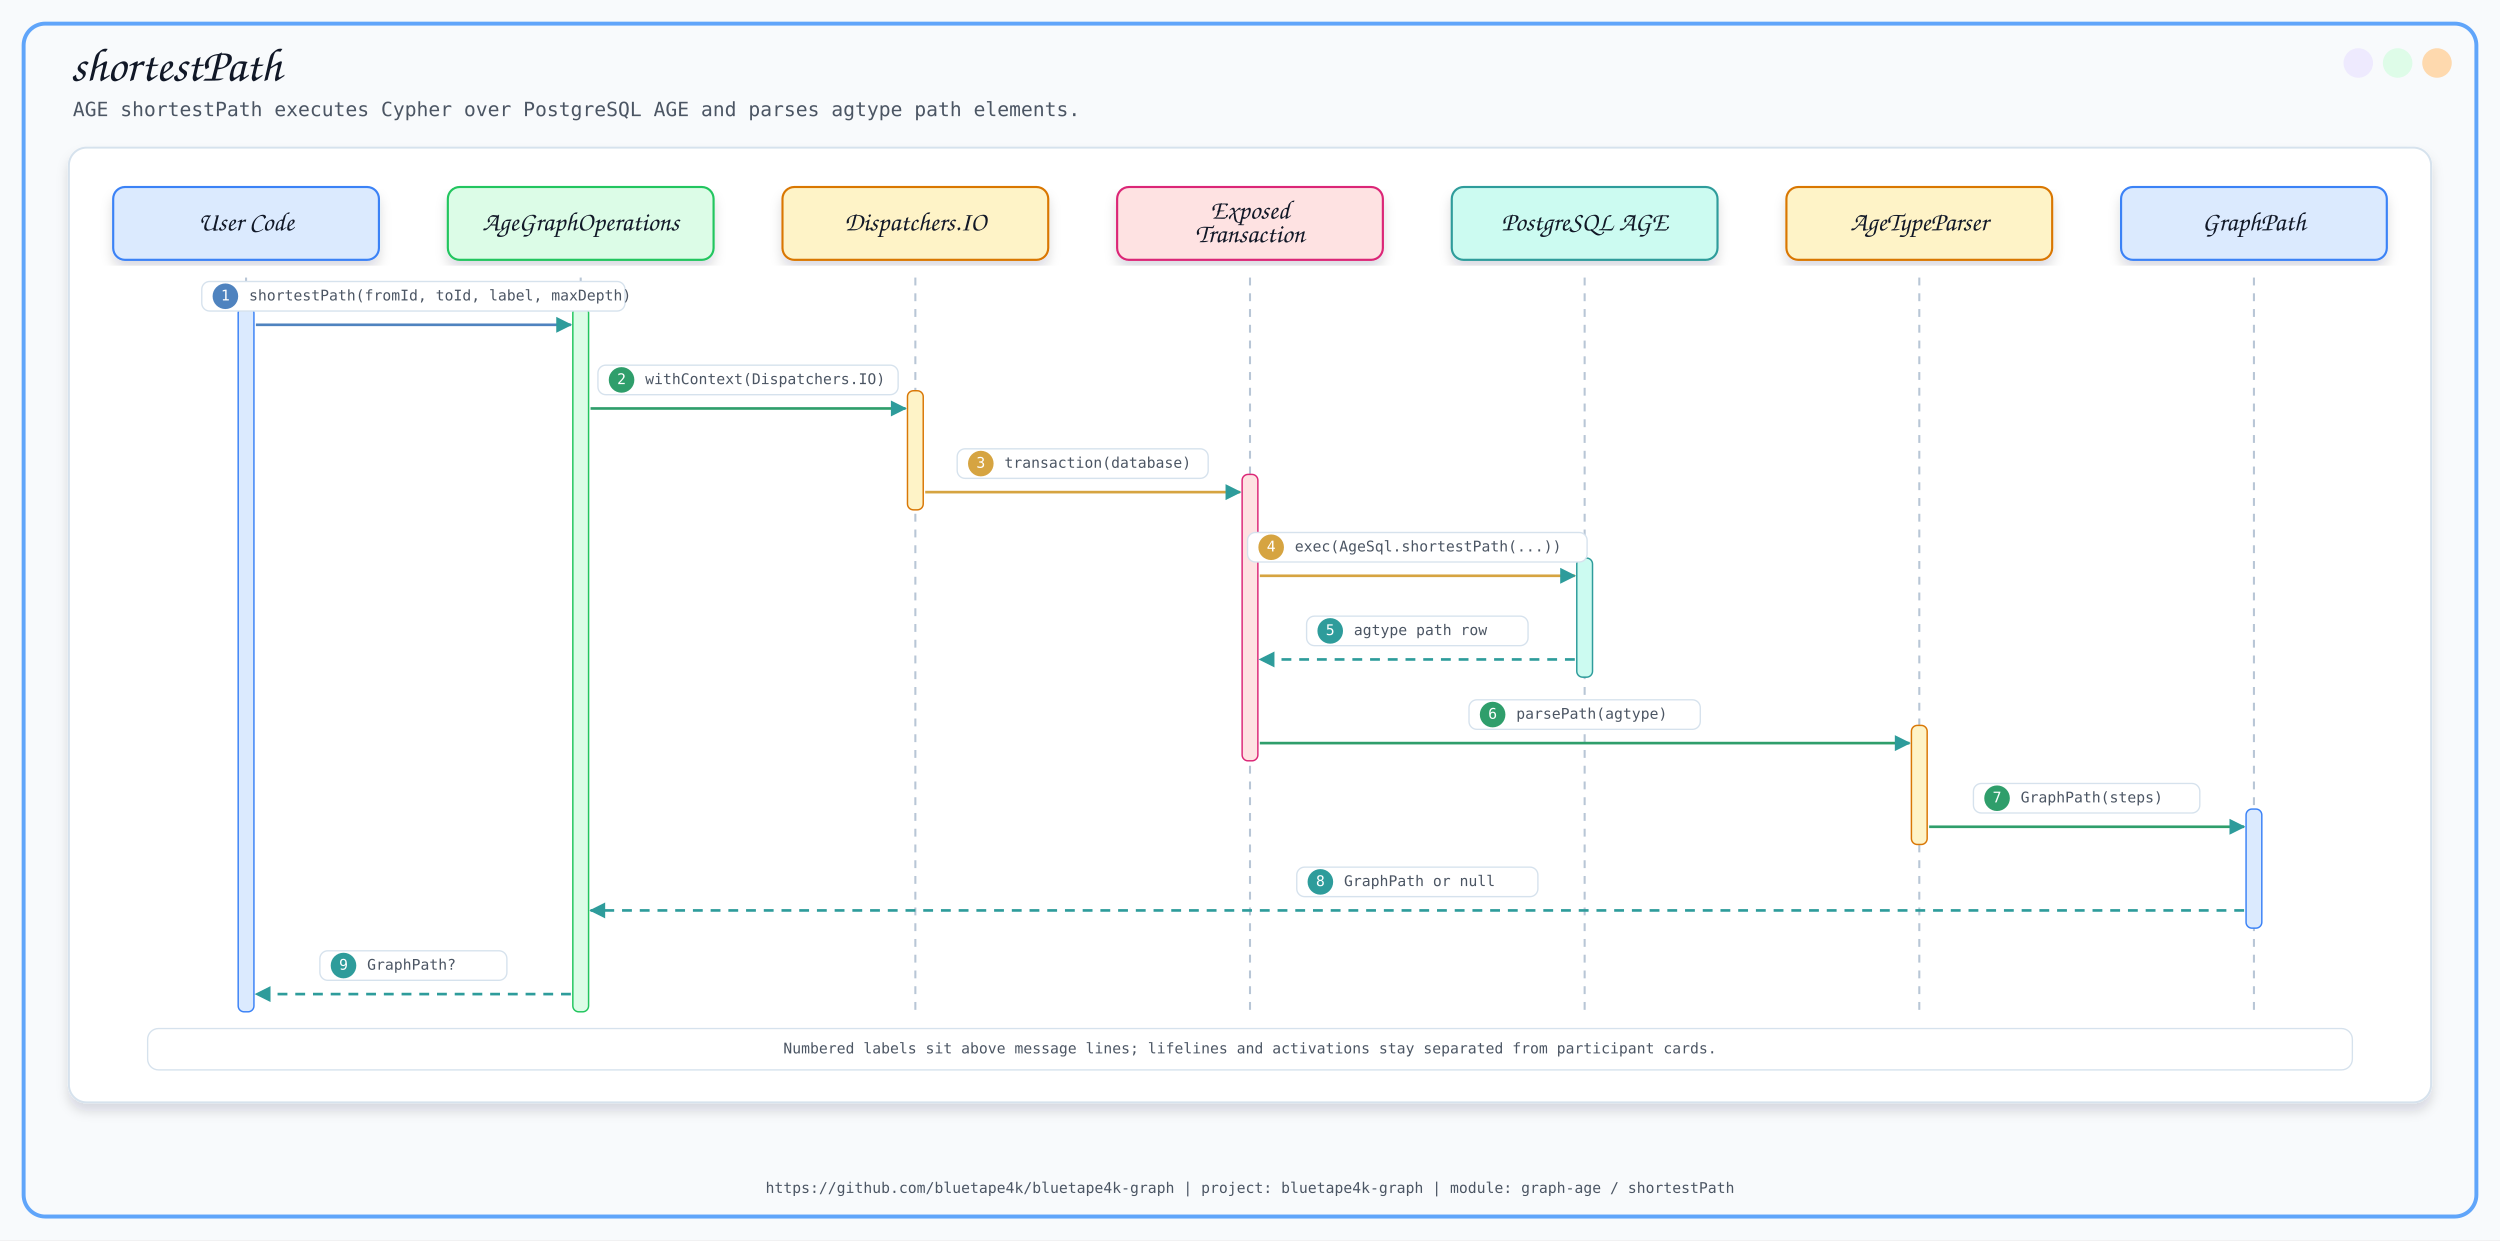
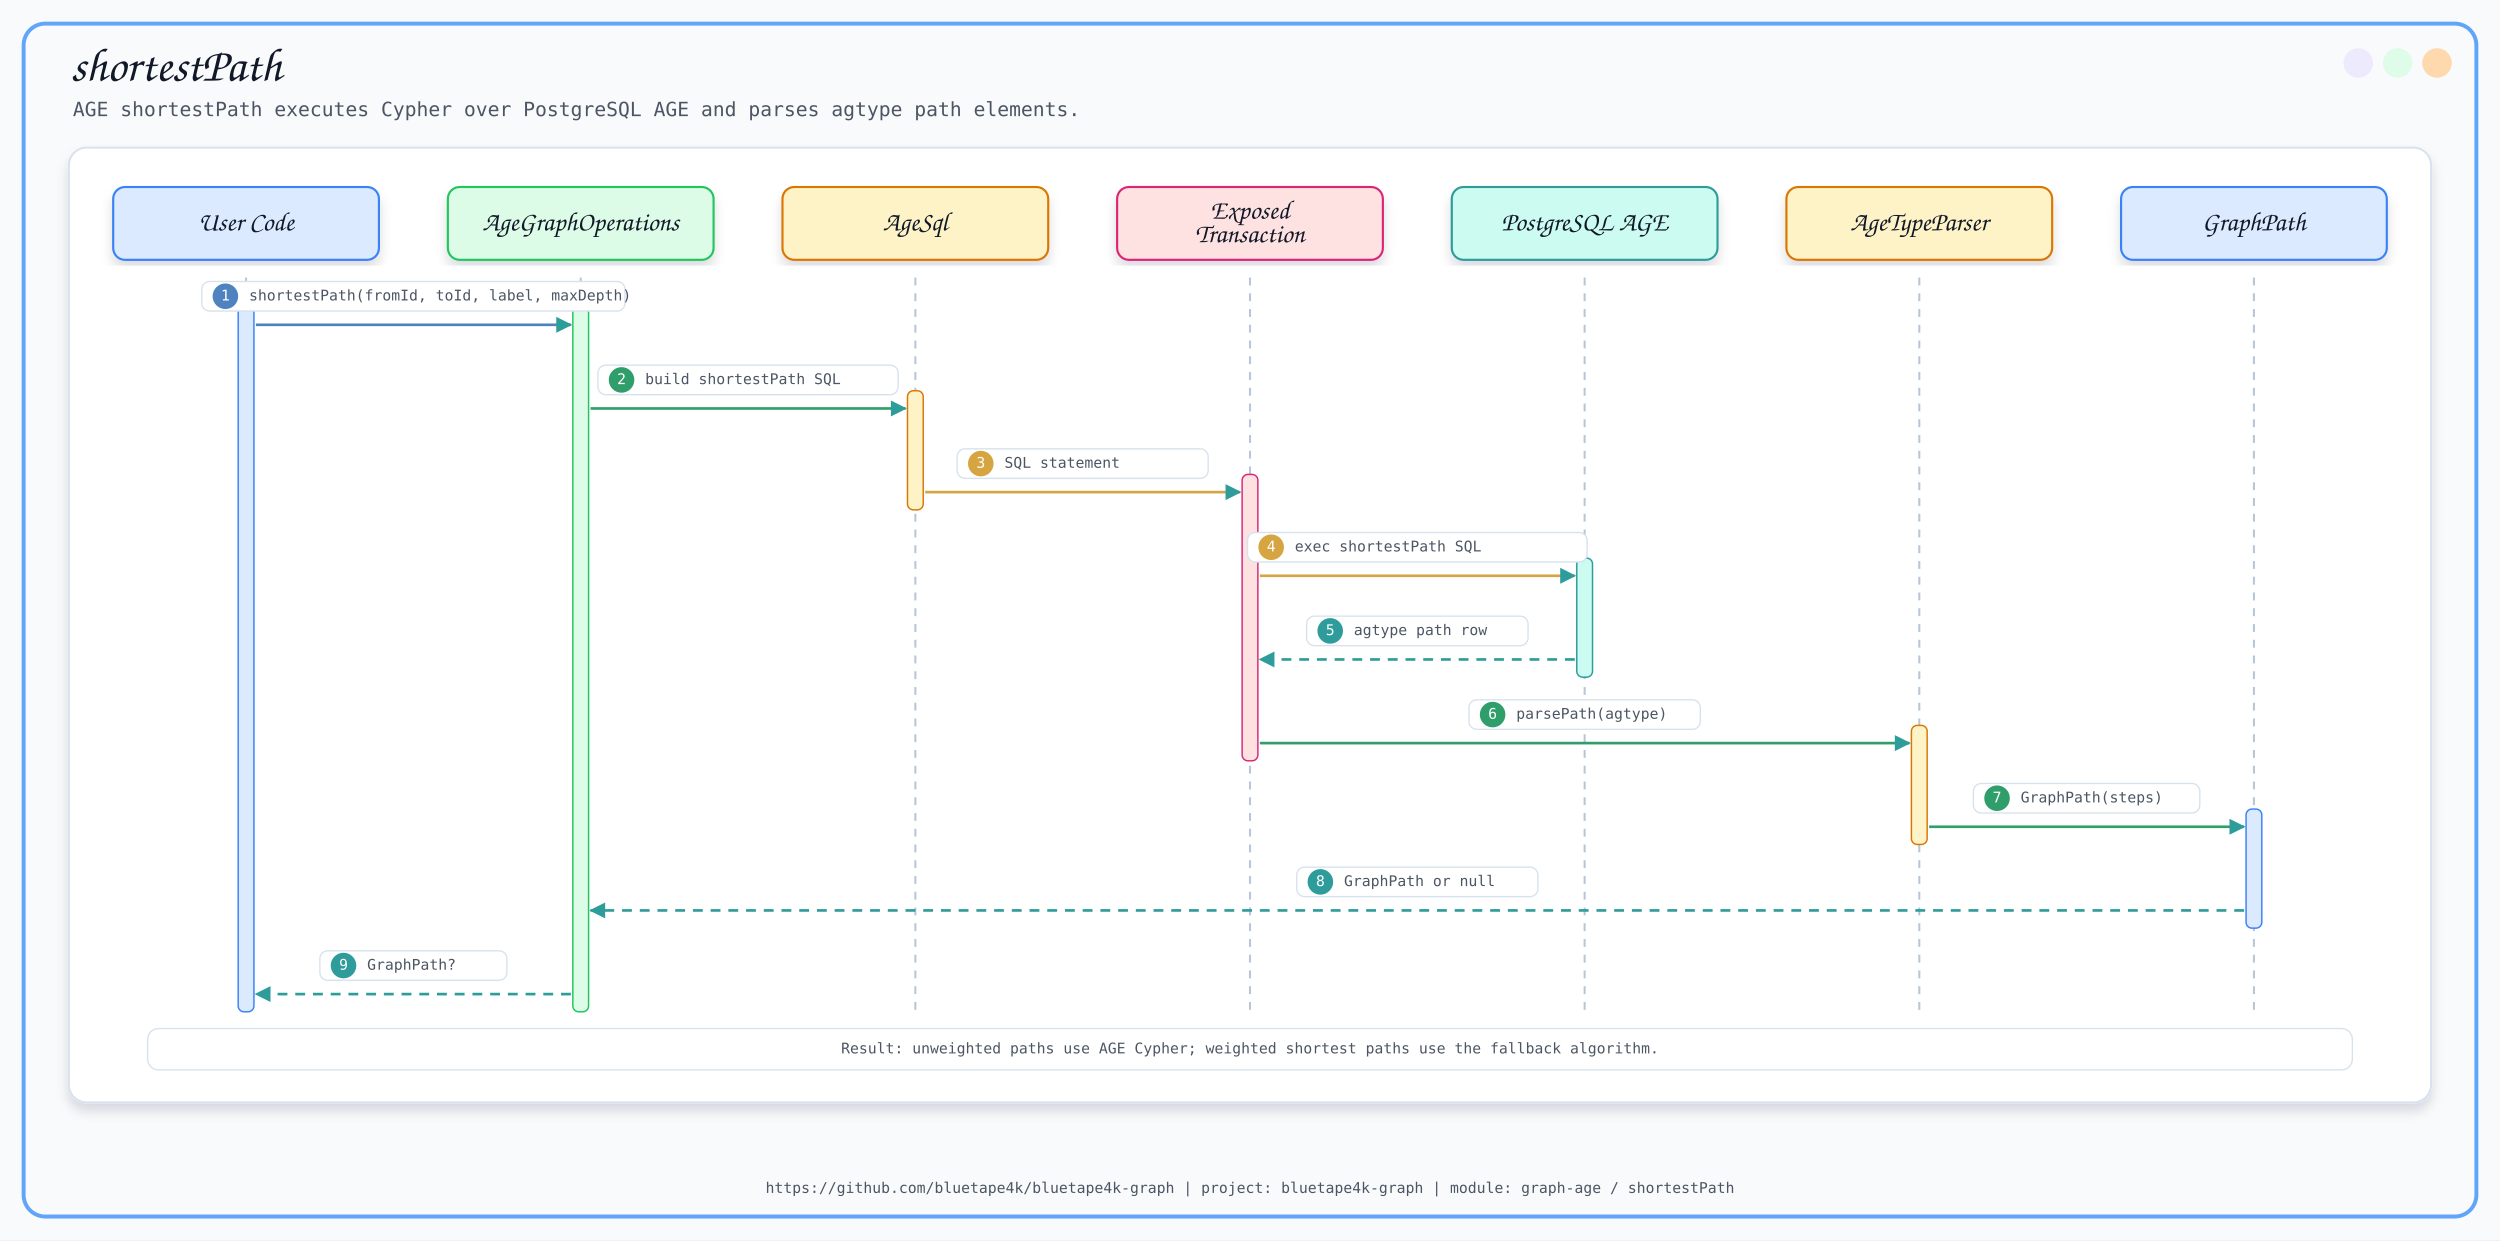
<svg xmlns="http://www.w3.org/2000/svg" width="2540" height="1260" viewBox="0 0 2540 1260">
  <defs>
    <filter id="softShadow" x="-8%" y="-8%" width="116%" height="116%">
      <feDropShadow dx="0" dy="8" stdDeviation="6" flood-color="#0F172A" flood-opacity="0.14" />
    </filter>
    <marker id="arrow" viewBox="0 0 10 10" refX="9" refY="5" markerWidth="8" markerHeight="8" orient="auto-start-reverse">
      <path d="M 0 0 L 10 5 L 0 10 z" fill="#2563EB" />
    </marker>
  </defs>
  <style>
      .title { font-family: 'Architects Daughter', cursive; font-size: 48px; fill: #111827; }
      .subtitle { font-family: 'Comic Mono', monospace; font-size: 20px; fill: #4B5563; }
      .label { font-family: 'Architects Daughter', cursive; font-size: 27px; fill: #111827; }
      .small { font-family: 'Comic Mono', monospace; font-size: 18px; fill: #374151; }
      .tiny { font-family: 'Comic Mono', monospace; font-size: 15px; fill: #4B5563; }
      .card { filter: url(#softShadow); }
      .line { stroke: #2563EB; stroke-width: 3; fill: none; marker-end: url(#arrow); }
      .thin { stroke: #60A5FA; stroke-width: 2; fill: none; marker-end: url(#arrow); }
      .dash { stroke: #64748B; stroke-width: 2; stroke-dasharray: 8 8; fill: none; marker-end: url(#arrow); }
    </style>
  <defs>
    <marker id="seqArrow" markerWidth="6" markerHeight="6" refX="5.5" refY="3" orient="auto" markerUnits="strokeWidth">
      <path d="M 0 0 L 6 3 L 0 6 z" fill="#2E9C9B" />
    </marker>
  </defs>
  <rect x="0" y="0" width="2540" height="1260" fill="#F8FAFC" />
  <rect x="24" y="24" width="2492" height="1212" rx="22" fill="none" stroke="#60A5FA" stroke-width="4" />
  <circle cx="2476" cy="64" r="15" fill="#FED7AA" opacity="0.95" />
  <circle cx="2436" cy="64" r="15" fill="#DCFCE7" opacity="0.95" />
  <circle cx="2396" cy="64" r="15" fill="#EDE9FE" opacity="0.95" />
  <text x="72" y="82" class="title">shortestPath</text>
  <text x="74" y="118" class="subtitle">AGE shortestPath executes Cypher over PostgreSQL AGE and parses agtype path elements.</text>
  <text x="1270.0" y="1212" text-anchor="middle" class="tiny">https://github.com/bluetape4k/bluetape4k-graph | project: bluetape4k-graph | module: graph-age / shortestPath</text>
  <rect x="70" y="150" width="2400" height="970" rx="18" fill="#FFFFFF" stroke="#D6E2ED" stroke-width="2" filter="url(#softShadow)" />
  <rect x="115.0" y="190" width="270" height="74" rx="12" fill="#DBEAFE" stroke="#3B82F6" stroke-width="2.2" filter="url(#softShadow)" />
  <text x="250.0" y="227.0" text-anchor="middle" dominant-baseline="middle" class="label">User Code</text>
  <line x1="250.0" y1="282" x2="250.0" y2="1028" stroke="#B8C6D6" stroke-width="2.1" stroke-dasharray="8 8" />
  <rect x="455.0" y="190" width="270" height="74" rx="12" fill="#DCFCE7" stroke="#22C55E" stroke-width="2.2" filter="url(#softShadow)" />
  <text x="590.0" y="227.0" text-anchor="middle" dominant-baseline="middle" class="label">AgeGraphOperations</text>
  <line x1="590.0" y1="282" x2="590.0" y2="1028" stroke="#B8C6D6" stroke-width="2.1" stroke-dasharray="8 8" />
  <rect x="795.0" y="190" width="270" height="74" rx="12" fill="#FEF3C7" stroke="#D97706" stroke-width="2.2" filter="url(#softShadow)" />
-   <text x="930.0" y="227.0" text-anchor="middle" dominant-baseline="middle" class="label">Dispatchers.IO</text>
+   <text x="930.0" y="227.0" text-anchor="middle" dominant-baseline="middle" class="label">AgeSql</text>
  <line x1="930.0" y1="282" x2="930.0" y2="1028" stroke="#B8C6D6" stroke-width="2.1" stroke-dasharray="8 8" />
  <rect x="1135.0" y="190" width="270" height="74" rx="12" fill="#FEE2E2" stroke="#DB2777" stroke-width="2.2" filter="url(#softShadow)" />
  <text x="1270.0" y="215.0" text-anchor="middle" dominant-baseline="middle" class="label">Exposed</text>
  <text x="1270.0" y="239.0" text-anchor="middle" dominant-baseline="middle" class="label">Transaction</text>
  <line x1="1270.0" y1="282" x2="1270.0" y2="1028" stroke="#B8C6D6" stroke-width="2.1" stroke-dasharray="8 8" />
  <rect x="1475.0" y="190" width="270" height="74" rx="12" fill="#CCFBF1" stroke="#2E9C9B" stroke-width="2.2" filter="url(#softShadow)" />
  <text x="1610.0" y="227.0" text-anchor="middle" dominant-baseline="middle" class="label">PostgreSQL AGE</text>
  <line x1="1610.0" y1="282" x2="1610.0" y2="1028" stroke="#B8C6D6" stroke-width="2.1" stroke-dasharray="8 8" />
  <rect x="1815.0" y="190" width="270" height="74" rx="12" fill="#FEF3C7" stroke="#D97706" stroke-width="2.2" filter="url(#softShadow)" />
  <text x="1950.0" y="227.0" text-anchor="middle" dominant-baseline="middle" class="label">AgeTypeParser</text>
  <line x1="1950.0" y1="282" x2="1950.0" y2="1028" stroke="#B8C6D6" stroke-width="2.1" stroke-dasharray="8 8" />
  <rect x="2155.0" y="190" width="270" height="74" rx="12" fill="#DBEAFE" stroke="#3B82F6" stroke-width="2.2" filter="url(#softShadow)" />
  <text x="2290.0" y="227.0" text-anchor="middle" dominant-baseline="middle" class="label">GraphPath</text>
  <line x1="2290.0" y1="282" x2="2290.0" y2="1028" stroke="#B8C6D6" stroke-width="2.1" stroke-dasharray="8 8" />
  <rect x="242.0" y="312" width="16" height="716" rx="6" fill="#DBEAFE" stroke="#3B82F6" stroke-width="1.5" />
  <rect x="582.0" y="312" width="16" height="716" rx="6" fill="#DCFCE7" stroke="#22C55E" stroke-width="1.5" />
  <rect x="922.0" y="397" width="16" height="121" rx="6" fill="#FEF3C7" stroke="#D97706" stroke-width="1.5" />
  <rect x="1262.0" y="482" width="16" height="291" rx="6" fill="#FEE2E2" stroke="#DB2777" stroke-width="1.5" />
  <rect x="1602.0" y="567" width="16" height="121" rx="6" fill="#CCFBF1" stroke="#2E9C9B" stroke-width="1.5" />
  <rect x="1942.0" y="737" width="16" height="121" rx="6" fill="#FEF3C7" stroke="#D97706" stroke-width="1.5" />
  <rect x="2282.0" y="822" width="16" height="121" rx="6" fill="#DBEAFE" stroke="#3B82F6" stroke-width="1.5" />
  <line x1="260.0" y1="330" x2="580.0" y2="330" stroke="#4F83BF" stroke-width="2.7" marker-end="url(#seqArrow)" />
  <rect x="205.0" y="286" width="430" height="30" rx="8" fill="#FFFFFF" stroke="#D6E2ED" stroke-width="1.4" />
  <circle cx="229.0" cy="301" r="13" fill="#4F83BF" />
  <text x="229.0" y="301" text-anchor="middle" dominant-baseline="middle" class="tiny" style="fill:#FFFFFF">1</text>
  <text x="253.0" y="301" dominant-baseline="middle" class="tiny">shortestPath(fromId, toId, label, maxDepth)</text>
  <line x1="600.0" y1="415" x2="920.0" y2="415" stroke="#2F9E6B" stroke-width="2.7" marker-end="url(#seqArrow)" />
  <rect x="607.5" y="371" width="305" height="30" rx="8" fill="#FFFFFF" stroke="#D6E2ED" stroke-width="1.4" />
  <circle cx="631.5" cy="386" r="13" fill="#2F9E6B" />
  <text x="631.5" y="386" text-anchor="middle" dominant-baseline="middle" class="tiny" style="fill:#FFFFFF">2</text>
-   <text x="655.5" y="386" dominant-baseline="middle" class="tiny">withContext(Dispatchers.IO)</text>
+   <text x="655.5" y="386" dominant-baseline="middle" class="tiny">build shortestPath SQL</text>
  <line x1="940.0" y1="500" x2="1260.0" y2="500" stroke="#D6A441" stroke-width="2.7" marker-end="url(#seqArrow)" />
  <rect x="972.5" y="456" width="255" height="30" rx="8" fill="#FFFFFF" stroke="#D6E2ED" stroke-width="1.4" />
  <circle cx="996.5" cy="471" r="13" fill="#D6A441" />
  <text x="996.5" y="471" text-anchor="middle" dominant-baseline="middle" class="tiny" style="fill:#FFFFFF">3</text>
-   <text x="1020.5" y="471" dominant-baseline="middle" class="tiny">transaction(database)</text>
+   <text x="1020.5" y="471" dominant-baseline="middle" class="tiny">SQL statement</text>
  <line x1="1280.0" y1="585" x2="1600.0" y2="585" stroke="#D6A441" stroke-width="2.7" marker-end="url(#seqArrow)" />
  <rect x="1267.5" y="541" width="345" height="30" rx="8" fill="#FFFFFF" stroke="#D6E2ED" stroke-width="1.4" />
  <circle cx="1291.5" cy="556" r="13" fill="#D6A441" />
  <text x="1291.5" y="556" text-anchor="middle" dominant-baseline="middle" class="tiny" style="fill:#FFFFFF">4</text>
-   <text x="1315.5" y="556" dominant-baseline="middle" class="tiny">exec(AgeSql.shortestPath(...))</text>
+   <text x="1315.5" y="556" dominant-baseline="middle" class="tiny">exec shortestPath SQL</text>
  <line x1="1600.0" y1="670" x2="1280.0" y2="670" stroke="#2E9C9B" stroke-width="2.7" stroke-dasharray="10 8" marker-end="url(#seqArrow)" />
  <rect x="1327.5" y="626" width="225" height="30" rx="8" fill="#FFFFFF" stroke="#D6E2ED" stroke-width="1.4" />
  <circle cx="1351.5" cy="641" r="13" fill="#2E9C9B" />
  <text x="1351.5" y="641" text-anchor="middle" dominant-baseline="middle" class="tiny" style="fill:#FFFFFF">5</text>
  <text x="1375.5" y="641" dominant-baseline="middle" class="tiny">agtype path row</text>
  <line x1="1280.0" y1="755" x2="1940.0" y2="755" stroke="#2F9E6B" stroke-width="2.7" marker-end="url(#seqArrow)" />
  <rect x="1492.5" y="711" width="235" height="30" rx="8" fill="#FFFFFF" stroke="#D6E2ED" stroke-width="1.4" />
  <circle cx="1516.5" cy="726" r="13" fill="#2F9E6B" />
  <text x="1516.5" y="726" text-anchor="middle" dominant-baseline="middle" class="tiny" style="fill:#FFFFFF">6</text>
  <text x="1540.5" y="726" dominant-baseline="middle" class="tiny">parsePath(agtype)</text>
  <line x1="1960.0" y1="840" x2="2280.0" y2="840" stroke="#2F9E6B" stroke-width="2.7" marker-end="url(#seqArrow)" />
  <rect x="2005.0" y="796" width="230" height="30" rx="8" fill="#FFFFFF" stroke="#D6E2ED" stroke-width="1.4" />
  <circle cx="2029.0" cy="811" r="13" fill="#2F9E6B" />
  <text x="2029.0" y="811" text-anchor="middle" dominant-baseline="middle" class="tiny" style="fill:#FFFFFF">7</text>
  <text x="2053.0" y="811" dominant-baseline="middle" class="tiny">GraphPath(steps)</text>
  <line x1="2280.0" y1="925" x2="600.0" y2="925" stroke="#2E9C9B" stroke-width="2.7" stroke-dasharray="10 8" marker-end="url(#seqArrow)" />
  <rect x="1317.5" y="881" width="245" height="30" rx="8" fill="#FFFFFF" stroke="#D6E2ED" stroke-width="1.4" />
  <circle cx="1341.5" cy="896" r="13" fill="#2E9C9B" />
  <text x="1341.5" y="896" text-anchor="middle" dominant-baseline="middle" class="tiny" style="fill:#FFFFFF">8</text>
  <text x="1365.5" y="896" dominant-baseline="middle" class="tiny">GraphPath or null</text>
  <line x1="580.0" y1="1010" x2="260.0" y2="1010" stroke="#2E9C9B" stroke-width="2.7" stroke-dasharray="10 8" marker-end="url(#seqArrow)" />
  <rect x="325.0" y="966" width="190" height="30" rx="8" fill="#FFFFFF" stroke="#D6E2ED" stroke-width="1.4" />
  <circle cx="349.0" cy="981" r="13" fill="#2E9C9B" />
  <text x="349.0" y="981" text-anchor="middle" dominant-baseline="middle" class="tiny" style="fill:#FFFFFF">9</text>
  <text x="373.0" y="981" dominant-baseline="middle" class="tiny">GraphPath?</text>
  <rect x="150" y="1045" width="2240" height="42" rx="11" fill="#FFFFFF" stroke="#D6E2ED" stroke-width="1.4" />
-   <text x="1270.0" y="1066" text-anchor="middle" dominant-baseline="middle" class="tiny">Numbered labels sit above message lines; lifelines and activations stay separated from participant cards.</text>
+   <text x="1270.0" y="1066" text-anchor="middle" dominant-baseline="middle" class="tiny">Result: unweighted paths use AGE Cypher; weighted shortest paths use the fallback algorithm.</text>
</svg>
